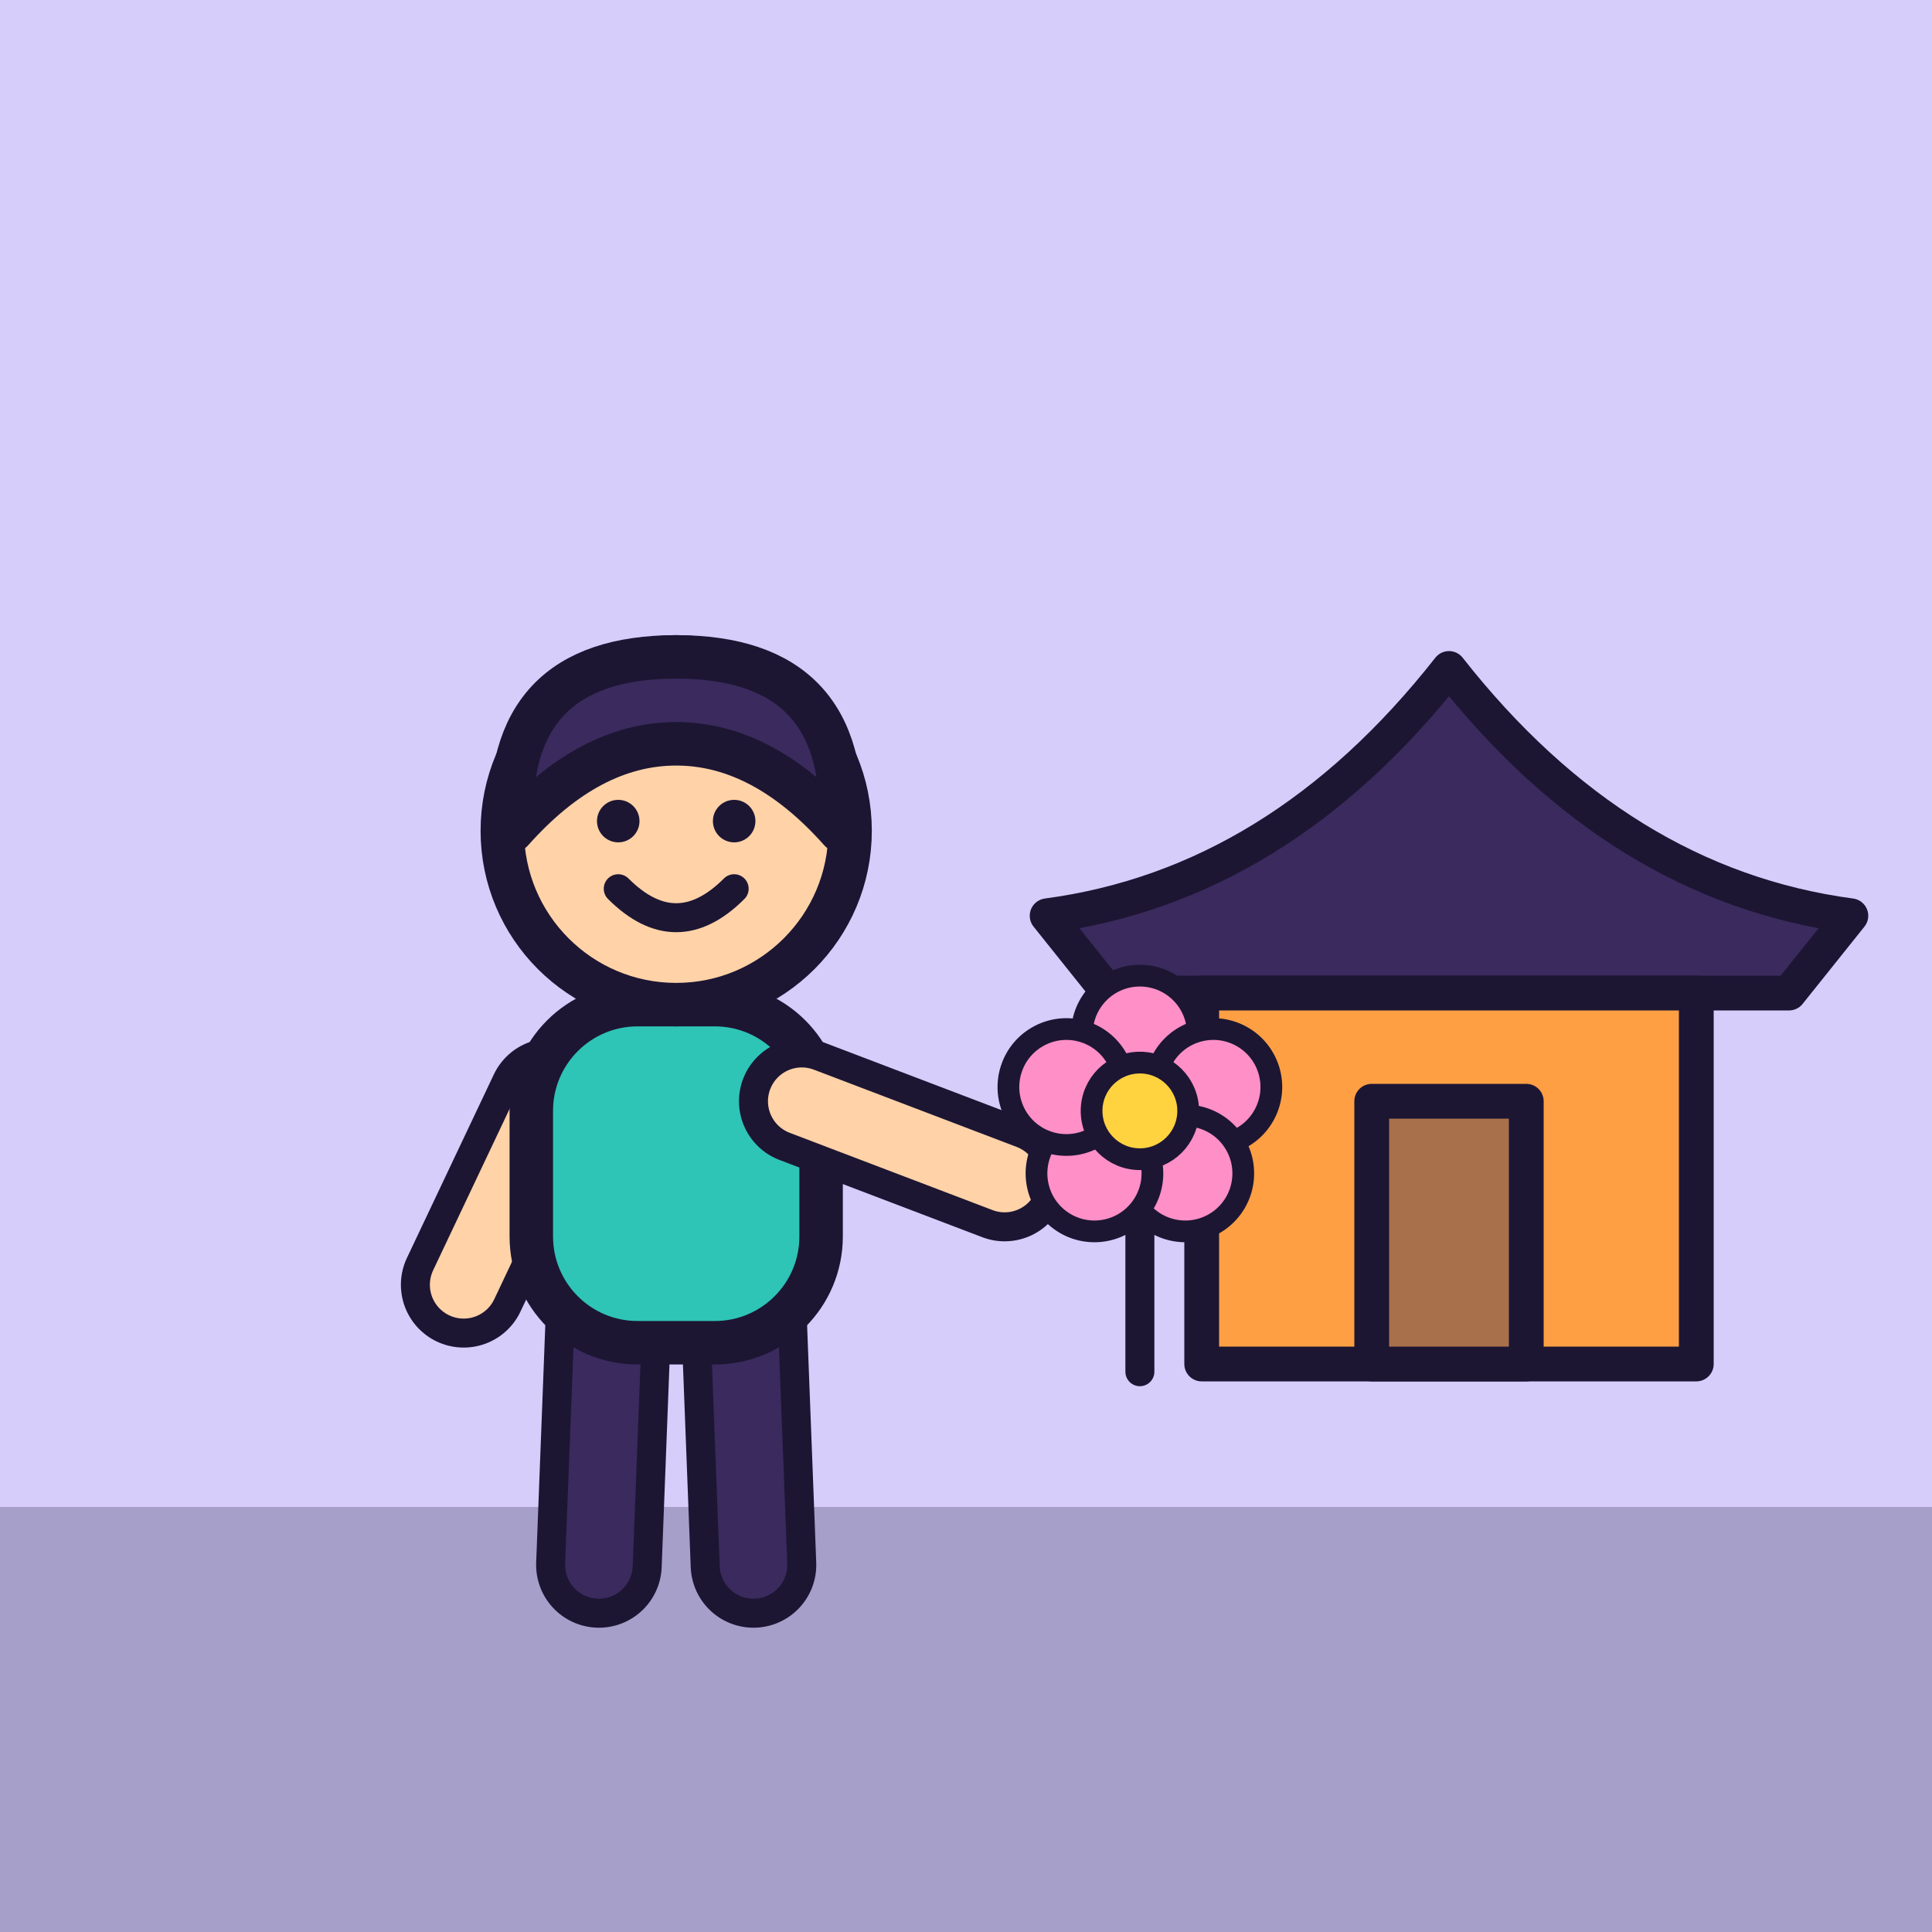
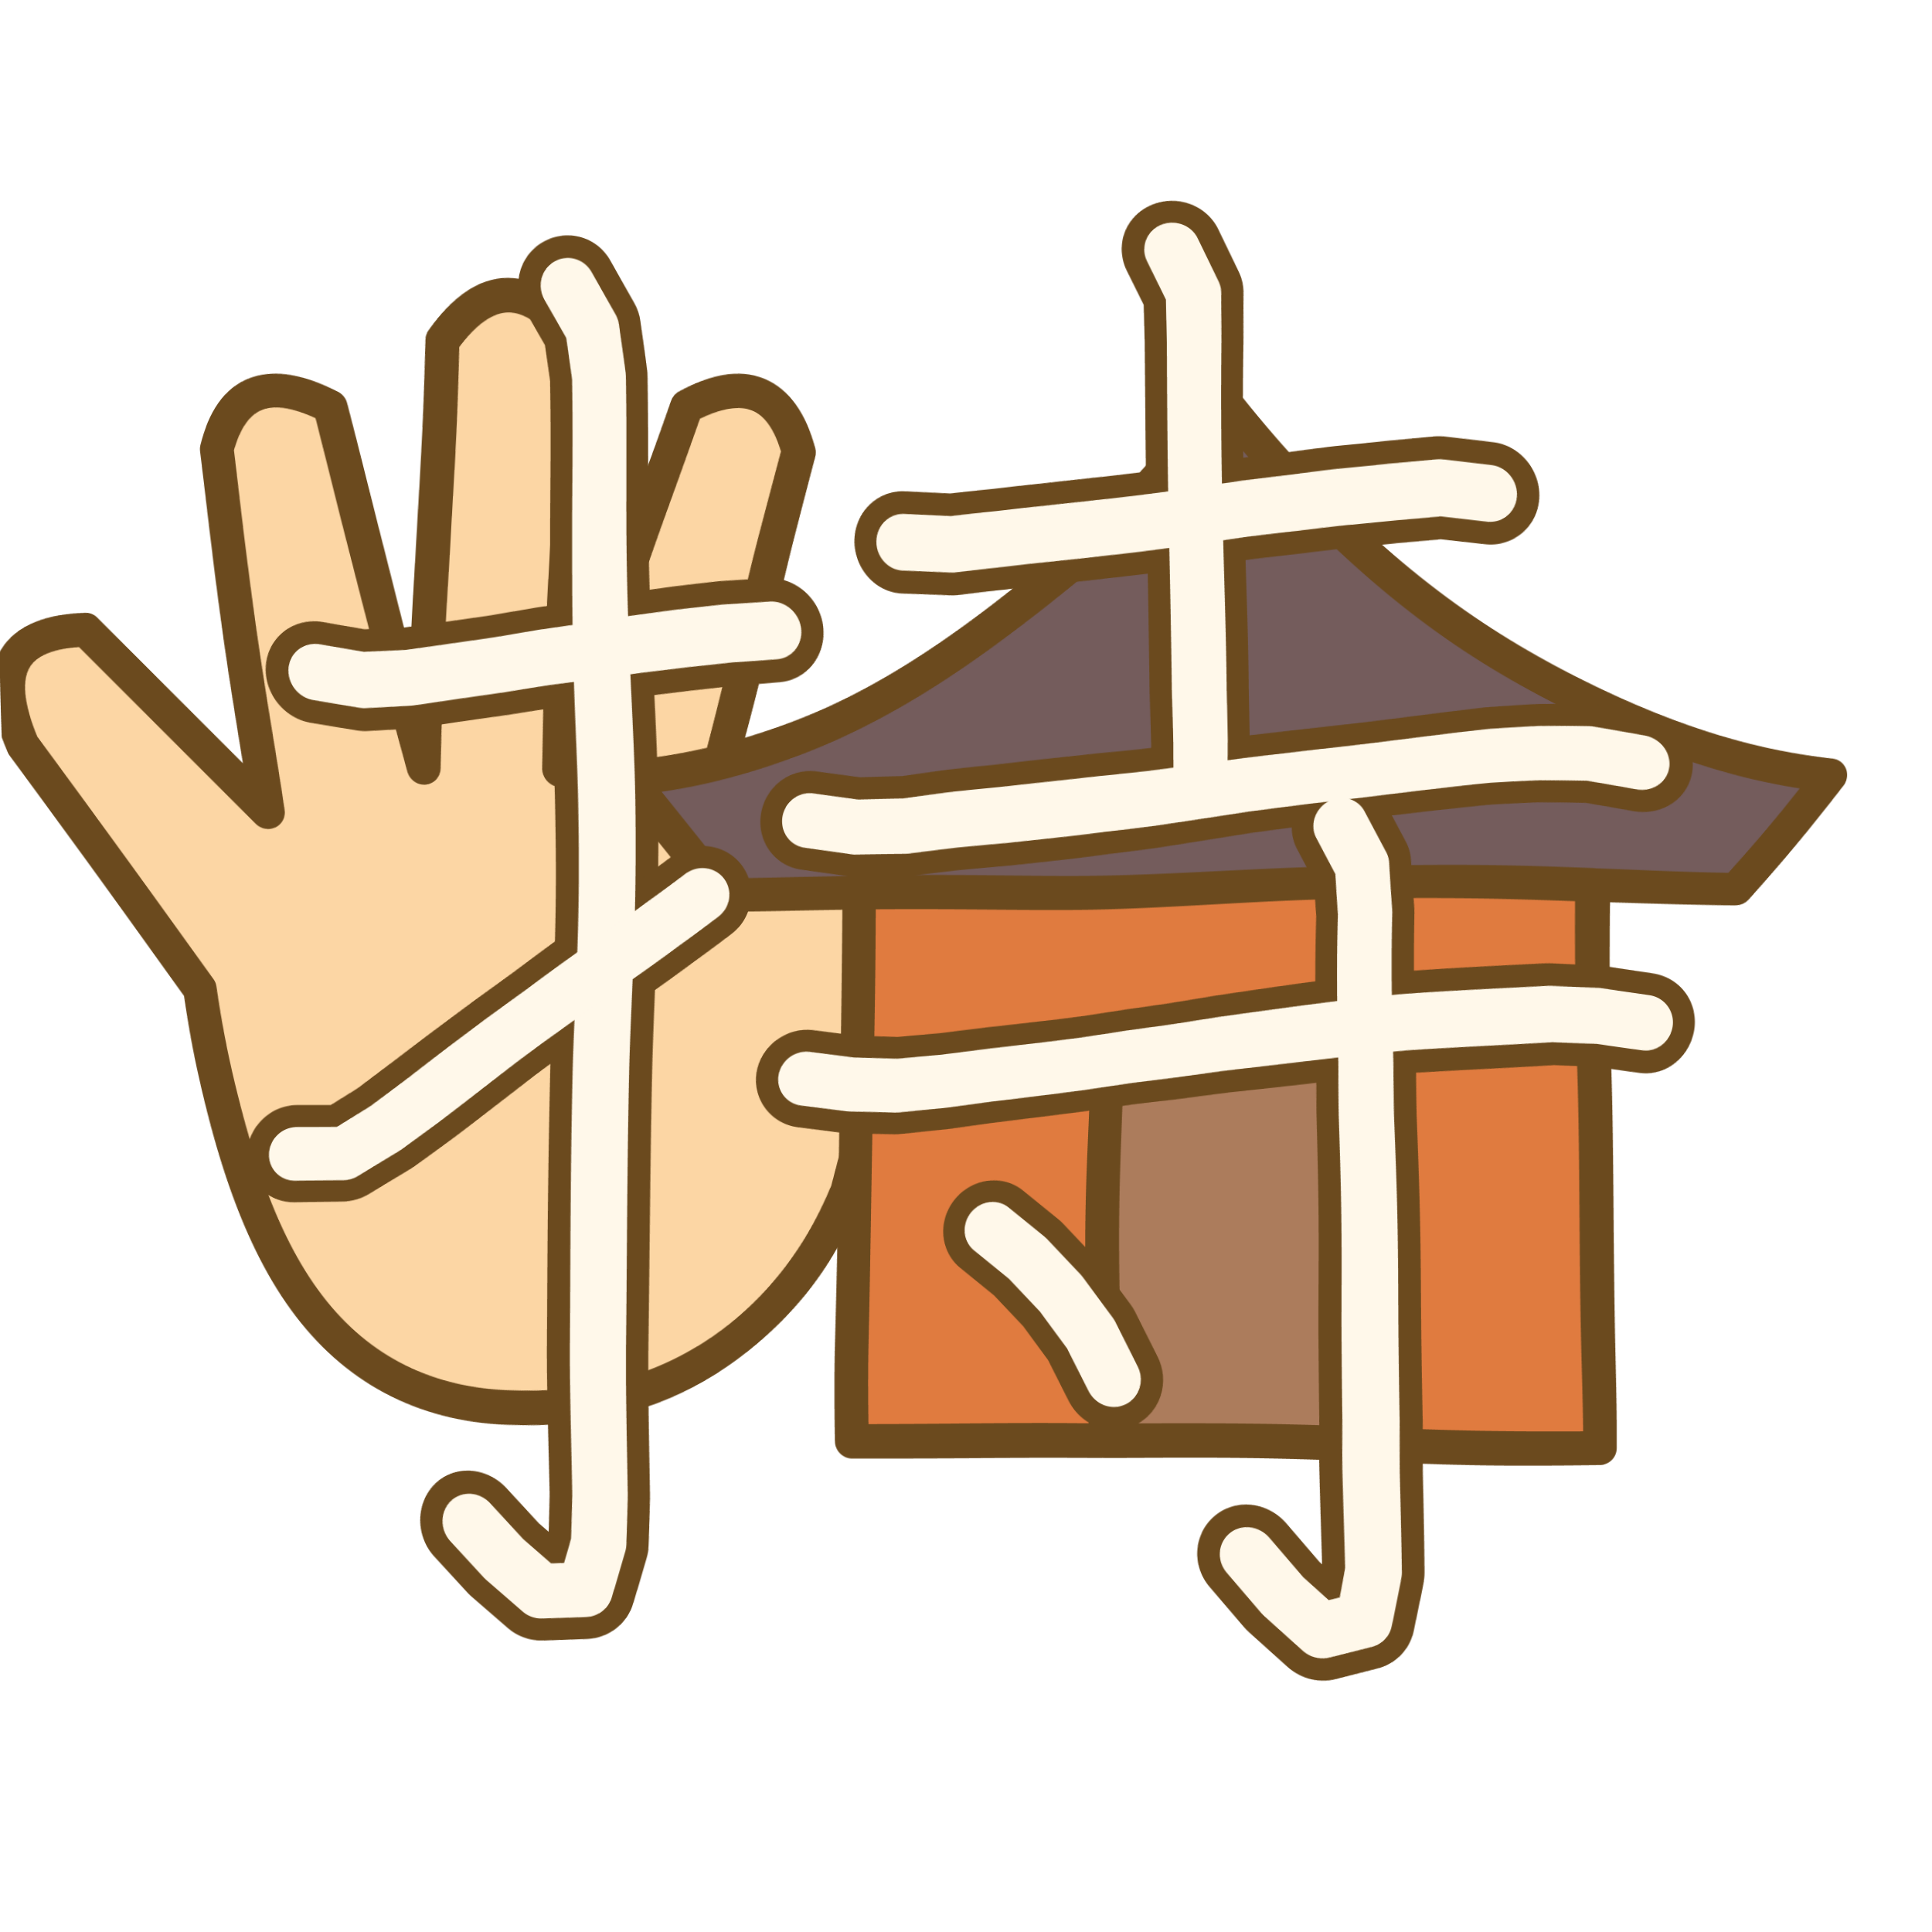
<svg xmlns="http://www.w3.org/2000/svg" viewBox="0 0 200 200">
-   <rect width="200" height="200" fill="#d6cdfb" stroke="none" />
-   <rect y="156" width="200" height="44" fill="#a59fc9" stroke="none" />
-   <g stroke="#1c1633" stroke-width="4.5" stroke-linecap="round" stroke-linejoin="round" fill="none">
-     <g transform="translate(150 106) scale(.8 .8)">
-       <path d="M-52-14q30-4 52-32q22 28 52 32l-8 10h-88z" fill="#3a2a5d" />
-       <rect x="-32" y="-4" width="64" height="48" fill="#ff9f43" />
-       <rect x="-10" y="10" width="20" height="34" fill="#a9714b" />
-     </g>
-     <g transform="translate(70 118) scale(1 1)">
-       <path d="M-7 18L-8 44" fill="none" stroke-width="13" />
-       <path d="M-7 18L-8 44" fill="none" stroke="#3a2a5d" stroke-width="7" />
-       <path d="M7 18L8 44" fill="none" stroke-width="13" />
-       <path d="M7 18L8 44" fill="none" stroke="#3a2a5d" stroke-width="7" />
-       <path d="M-13-4L-22 15" fill="none" stroke-width="13" />
-       <path d="M-13-4L-22 15" fill="none" stroke="#ffd2a8" stroke-width="7" />
-       <rect x="-15" y="-14" width="30" height="35" rx="11" fill="#2ec4b6" />
-       <path d="M13-4L34 4" fill="none" stroke-width="13" />
-       <path d="M13-4L34 4" fill="none" stroke="#ffd2a8" stroke-width="7" />
-       <circle cx="0" cy="-32" r="18" fill="#ffd2a8" />
-       <path d="M-17-32q-1-18 17-18t17 18q-8-9-17-9t-17 9z" fill="#3a2a5d" />
-       <circle cx="-6" cy="-33" r="2.2" fill="#1c1633" stroke="none" />
-       <circle cx="6" cy="-33" r="2.2" fill="#1c1633" stroke="none" />
-       <path d="M-6-26q6 6 12 0" fill="none" stroke-width="3" />
-     </g>
-     <g transform="translate(118 118) scale(.5 .5)">
-       <path d="M0 12v36" fill="none" stroke-width="6" />
-       <circle transform="rotate(0 0 -6) translate(0 -22)" r="12" fill="#ff8fc7" />
-       <circle transform="rotate(72 0 -6) translate(0 -22)" r="12" fill="#ff8fc7" />
-       <circle transform="rotate(144 0 -6) translate(0 -22)" r="12" fill="#ff8fc7" />
-       <circle transform="rotate(216 0 -6) translate(0 -22)" r="12" fill="#ff8fc7" />
-       <circle transform="rotate(288 0 -6) translate(0 -22)" r="12" fill="#ff8fc7" />
-       <circle cy="-6" r="10" fill="#ffd23f" />
+   <defs>
+     <filter id="w" filterUnits="userSpaceOnUse" x="-20" y="-20" width="240" height="240">
+       <feTurbulence type="fractalNoise" baseFrequency=".018" numOctaves="2" seed="185" />
+       <feDisplacementMap in="SourceGraphic" scale="2.6" />
+     </filter>
+     <filter id="s" x="-5%" y="-5%" width="110%" height="110%">
+       <feOffset in="SourceAlpha" dx="7" dy="-6" result="o" />
+       <feComposite in="SourceAlpha" in2="o" operator="out" result="c" />
+       <feFlood flood-color="#8a4a20" flood-opacity=".3" />
+       <feComposite in2="c" operator="in" result="d" />
+       <feMerge>
+         <feMergeNode in="SourceGraphic" />
+         <feMergeNode in="d" />
+       </feMerge>
+     </filter>
+   </defs>
+   <g filter="url(#w)">
+     <g stroke="#6b4a1e" stroke-linecap="round" stroke-linejoin="round" fill="none">
+       <g transform="translate(55.2 97.7) scale(1.153 1.153)" stroke-width="3.03">
+         <path d="M-30 4l-16-22q-4-10 6-10l16 16-4-32q2-8 10-4l8 32 2-38q6-8 12 0l-2 38 12-32q8-4 10 4l-10 34 18-12q10 2 4 12L28 22q-8 20-30 20q-22 0-28-38z" fill="#fcd6a4" />
+       </g>
+       <g transform="translate(126.7 96.6) scale(1.199 1.199)" stroke-width="2.92">
+         <path d="M-52-14q30-4 52-32q22 28 52 32l-8 10h-88z" fill="#745c5c" />
+         <rect x="-32" y="-4" width="64" height="48" fill="#e07b3f" />
+         <rect x="-10" y="10" width="20" height="34" fill="#ac7c5c" />
+       </g>
+       <g stroke-width="10.3">
+         <path transform="translate(6 6)" d="M27.0 63.8L31.7 64.5L36.4 64.2L41.0 63.5L45.7 62.8L50.3 62.0L54.9 61.3L59.6 60.5L64.3 59.8L68.9 59.2L73.6 58.8" />
+         <path transform="translate(6 6)" d="M53.1 23.9L55.5 28.2L56.1 33.1L56.1 38.2L56.1 43.3L56.1 48.2L56.1 53.3L56.1 58.3L56.1 63.3L56.1 68.4L56.1 73.4L56.1 78.4L56.1 83.5L56.1 88.3L56.1 93.4L56.1 98.6L56.1 103.5L56.1 108.4L56.1 113.5L56.1 118.4L56.1 123.6L56.1 128.6L56.1 133.6L56.1 138.5L56.1 143.7L56.1 148.8L55.9 153.7L54.5 158.5L50.0 158.7L46.2 155.4L42.8 151.7" />
+         <path transform="translate(6 6)" d="M24.8 113.6L29.8 113.6L34.0 110.9L38.0 107.8L42.0 104.6L45.9 101.5L49.9 98.4L53.9 95.2L57.8 92.1L61.8 88.9L65.8 85.8" />
+         <path transform="translate(6 6)" d="M87.5 50.1L92.6 50.4L97.6 49.9L102.7 49.3L107.8 48.6L112.9 48.0L118.0 47.4L123.0 46.8L128.1 46.3L133.2 45.7L138.3 45.2L143.4 44.8L148.5 45.4" />
+         <path transform="translate(6 6)" d="M115.5 20.0L117.7 24.5L117.8 29.6L117.8 34.7L117.8 39.8L117.8 44.8L117.8 49.9L117.8 55.1L117.8 60.1L117.8 65.2L117.9 70.3L117.9 75.4" />
+         <path transform="translate(6 6)" d="M77.0 78.2L82.0 79.0L87.2 79.0L92.3 78.4L97.4 77.9L102.5 77.3L107.6 76.7L112.6 76.2L117.7 75.6L122.8 75.0L127.9 74.5L133.0 74.0L138.1 73.5L143.3 73.0L148.4 72.5L153.5 72.2L158.6 72.1L163.7 72.8" />
+         <path transform="translate(6 6)" d="M76.9 105.2L81.7 105.9L86.6 106.1L91.4 105.7L96.4 105.1L101.2 104.6L106.1 104.1L111.0 103.5L115.8 103.0L120.7 102.4L125.5 101.9L130.3 101.4L135.2 100.9L140.1 100.4L145.0 100.0L149.9 99.6L154.8 99.2L159.6 99.3L164.5 100.0" />
+         <path transform="translate(6 6)" d="M132.9 79.5L135.4 84.0L135.9 89.1L135.9 94.2L135.9 99.4L135.9 104.6L135.8 109.7L135.8 114.9L135.8 120.1L135.8 125.2L135.8 130.4L135.8 135.5L135.8 140.8L135.7 145.9L135.7 151.0L135.7 156.2L134.7 161.2L130.4 162.4L126.6 159.0L123.2 155.0" />
+         <path transform="translate(6 6)" d="M97.0 121.6L100.9 124.8L104.4 128.5L107.4 132.6L109.6 137.1" />
+       </g>
+       <g stroke="#fff8ea" stroke-width="5.7">
+         <path transform="translate(6 6)" d="M27.0 63.8L31.7 64.5L36.4 64.2L41.0 63.5L45.7 62.8L50.3 62.0L54.9 61.3L59.6 60.5L64.3 59.8L68.9 59.2L73.6 58.8" />
+         <path transform="translate(6 6)" d="M53.1 23.9L55.5 28.2L56.1 33.1L56.1 38.2L56.1 43.3L56.1 48.2L56.1 53.3L56.1 58.3L56.1 63.3L56.1 68.4L56.1 73.4L56.1 78.4L56.1 83.5L56.1 88.3L56.1 93.4L56.1 98.6L56.1 103.5L56.1 108.4L56.1 113.5L56.1 118.4L56.1 123.6L56.1 128.6L56.1 133.6L56.1 138.5L56.1 143.7L56.1 148.8L55.9 153.7L54.5 158.5L50.0 158.7L46.2 155.4L42.8 151.7" />
+         <path transform="translate(6 6)" d="M24.8 113.6L29.8 113.6L34.0 110.9L38.0 107.8L42.0 104.6L45.9 101.5L49.9 98.4L53.9 95.2L57.8 92.1L61.8 88.9L65.8 85.8" />
+         <path transform="translate(6 6)" d="M87.5 50.1L92.6 50.4L97.6 49.9L102.7 49.3L107.8 48.6L112.9 48.0L118.0 47.4L123.0 46.8L128.1 46.3L133.2 45.7L138.3 45.2L143.4 44.8L148.5 45.4" />
+         <path transform="translate(6 6)" d="M115.5 20.0L117.7 24.5L117.8 29.6L117.8 34.7L117.8 39.8L117.8 44.8L117.8 49.9L117.8 55.1L117.8 60.1L117.8 65.2L117.9 70.3L117.9 75.4" />
+         <path transform="translate(6 6)" d="M77.0 78.2L82.0 79.0L87.2 79.0L92.3 78.4L97.4 77.9L102.5 77.3L107.6 76.7L112.6 76.2L117.7 75.6L122.8 75.0L127.9 74.5L133.0 74.0L138.1 73.5L143.3 73.0L148.4 72.5L153.5 72.2L158.6 72.1L163.7 72.8" />
+         <path transform="translate(6 6)" d="M76.9 105.2L81.7 105.9L86.6 106.1L91.4 105.7L96.4 105.1L101.2 104.6L106.1 104.1L111.0 103.5L115.8 103.0L120.7 102.4L125.5 101.9L130.3 101.4L135.2 100.9L140.1 100.4L145.0 100.0L149.9 99.6L154.8 99.2L159.6 99.3L164.5 100.0" />
+         <path transform="translate(6 6)" d="M132.9 79.5L135.4 84.0L135.9 89.1L135.9 94.2L135.9 99.4L135.9 104.6L135.8 109.7L135.8 114.9L135.8 120.1L135.8 125.2L135.8 130.4L135.8 135.5L135.8 140.8L135.7 145.9L135.7 151.0L135.7 156.2L134.7 161.2L130.4 162.4L126.6 159.0L123.2 155.0" />
+         <path transform="translate(6 6)" d="M97.0 121.6L100.9 124.8L104.4 128.5L107.4 132.6L109.6 137.1" />
+       </g>
    </g>
  </g>
</svg>
